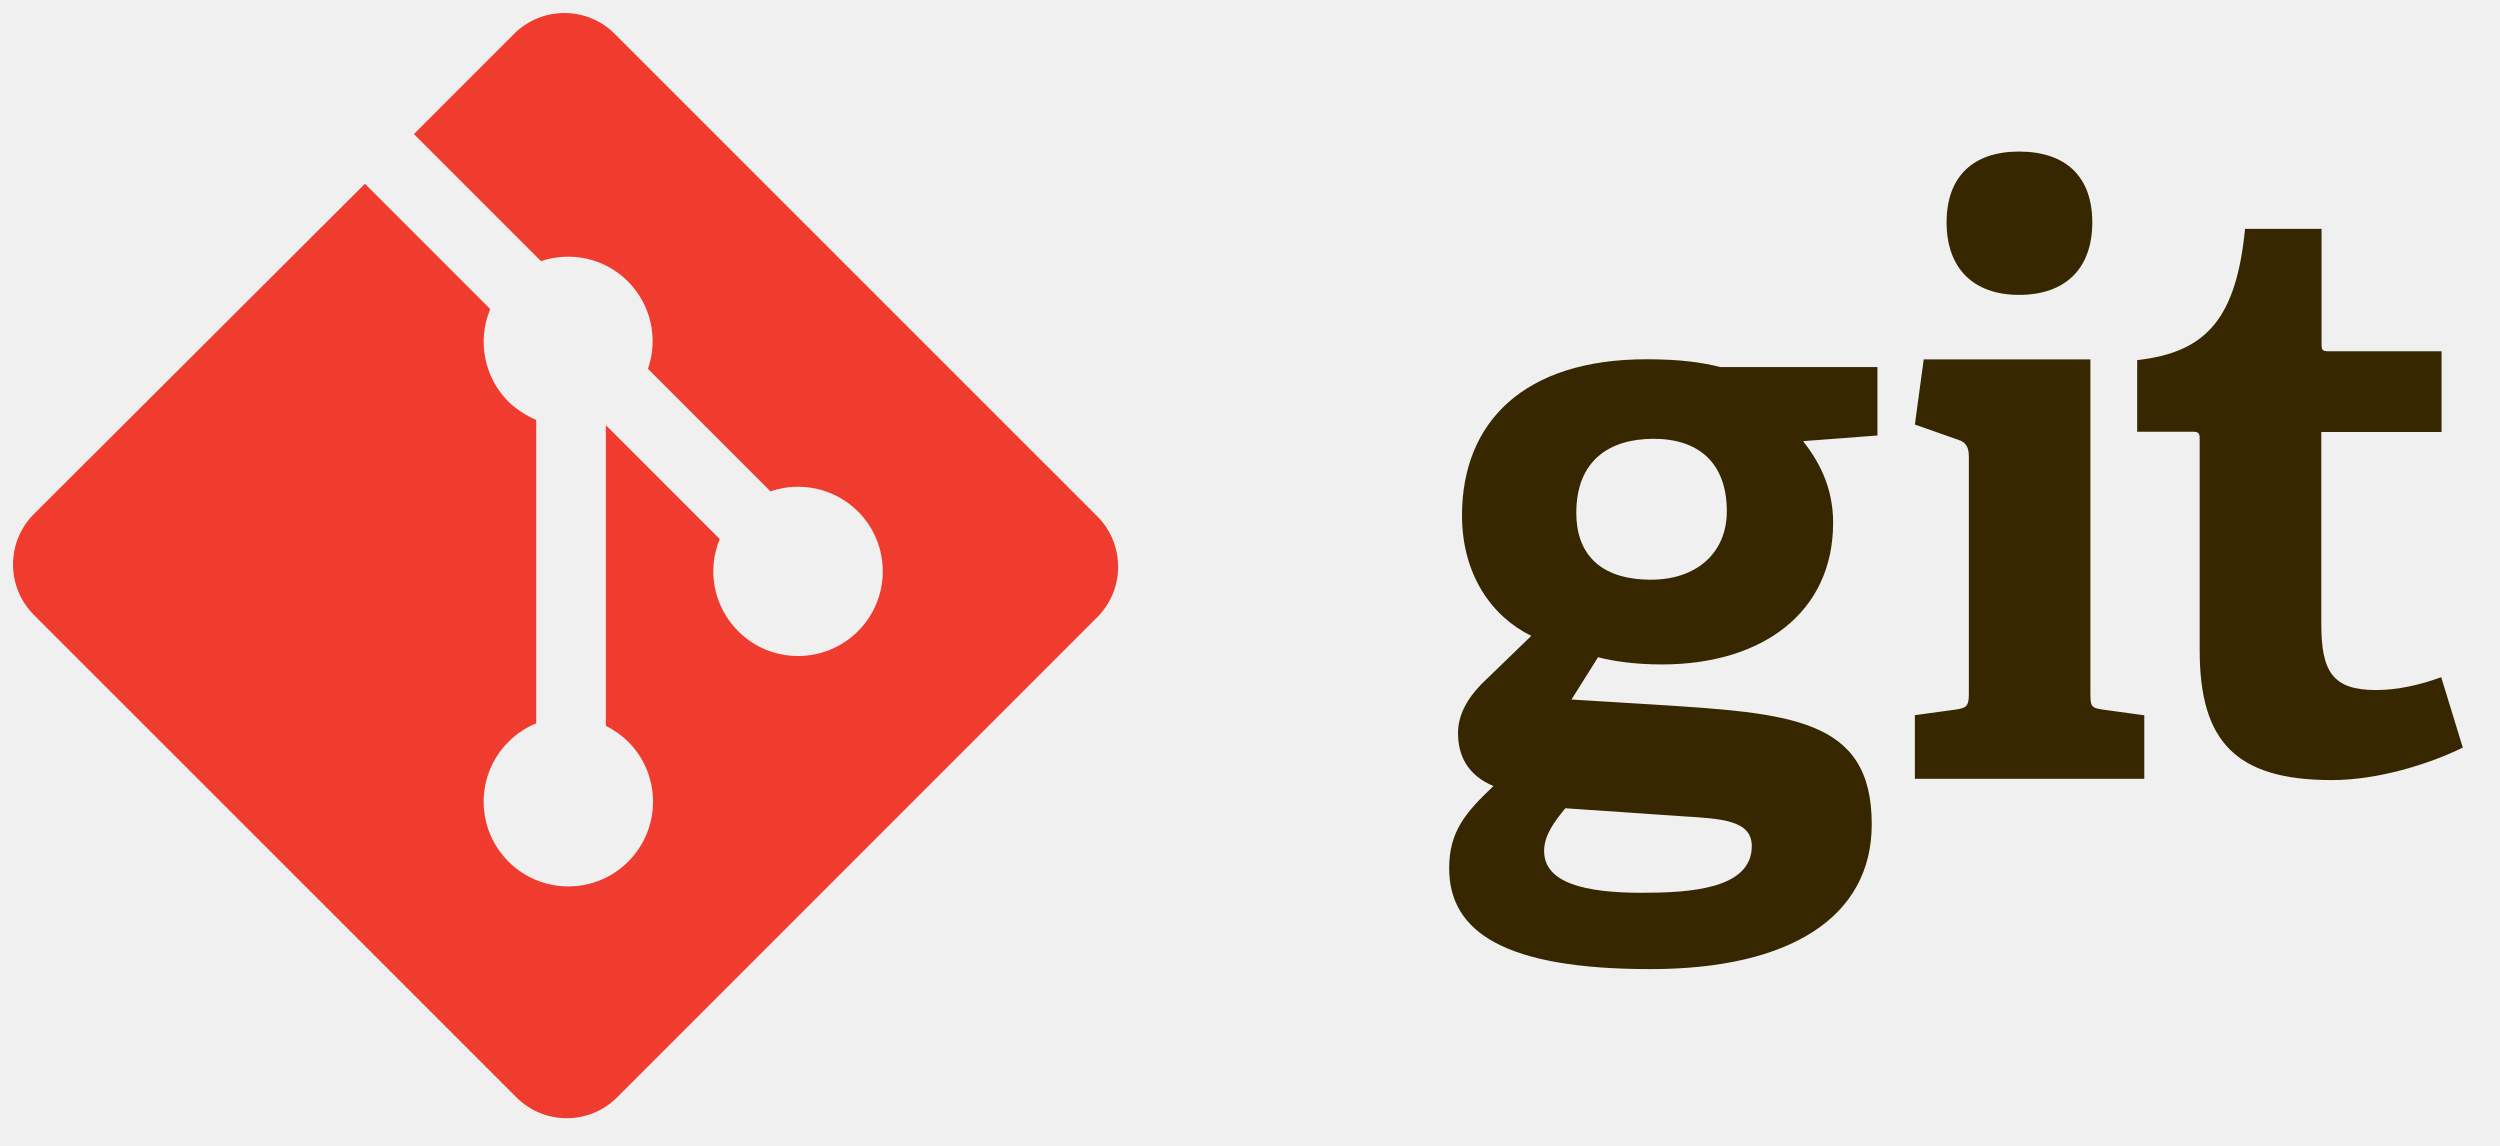
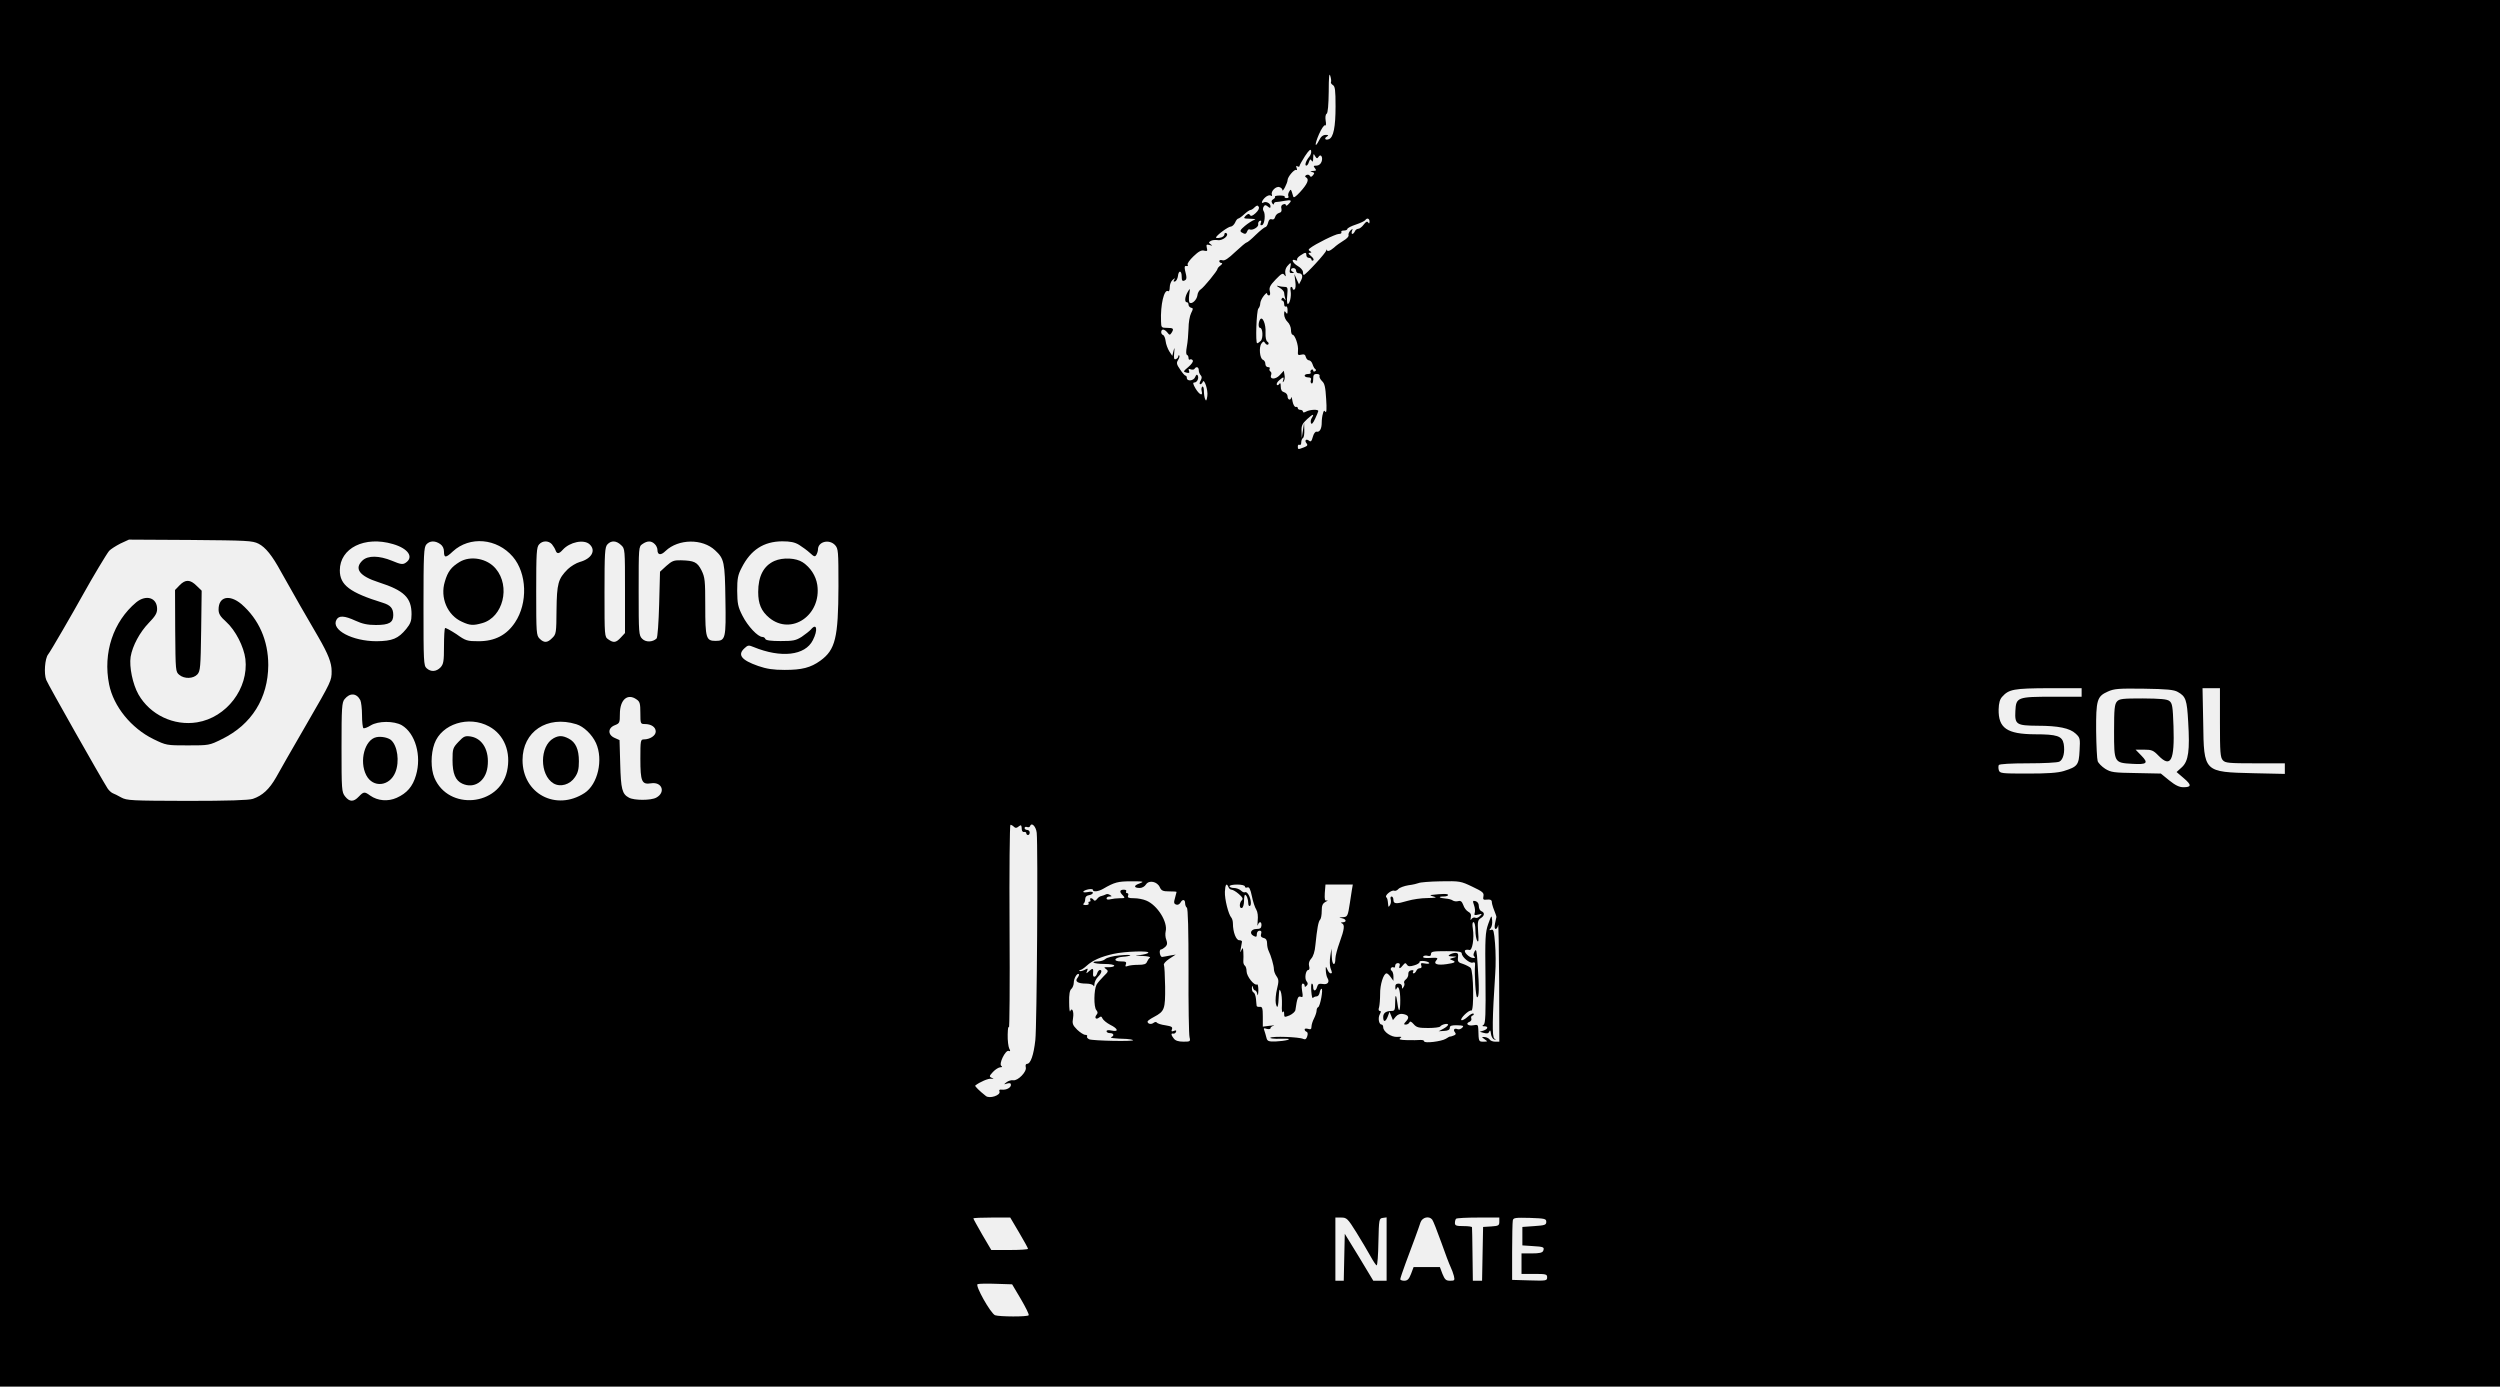
- <svg xmlns="http://www.w3.org/2000/svg" xmlns:xlink="http://www.w3.org/1999/xlink" viewBox="0 0 96 44" fill="#fff" fill-rule="evenodd" stroke="#000" stroke-linecap="round" stroke-linejoin="round">
-   <use xlink:href="#A" x=".5" y=".5" />
-   <symbol id="A" overflow="visible">
-     <g stroke="none" fill-rule="nonzero">
-       <path d="M62.998 16.35c-1.7 0-2.968.835-2.968 2.845 0 1.5.835 2.565 2.875 2.565 1.73 0 2.905-1.02 2.905-2.628 0-1.825-1.05-2.782-2.812-2.782zm-3.4 14.2c-.403.494-.804 1.02-.804 1.625 0 1.235 1.575 1.608 3.74 1.608 1.793 0 4.235-.125 4.235-1.793 0-1-1.175-1.052-2.66-1.145l-4.5-.308zm9.15-14.098c.555.713 1.144 1.7 1.144 3.123 0 3.43-2.7 5.44-6.584 5.44-1 0-1.875-.125-2.443-.278l-1.02 1.625 3.03.185c5.35.34 8.5.496 8.5 4.605 0 3.556-3.12 5.562-8.5 5.562-5.595 0-7.727-1.422-7.727-3.875 0-1.4.62-2.133 1.7-3.154-1.02-.43-1.36-1.204-1.36-2.038 0-.68.34-1.3.897-1.875l1.916-1.855c-1.515-.74-2.66-2.35-2.66-4.625 0-3.555 2.35-5.996 7.08-5.996 1.33 0 2.134.123 2.845.3h6.028v2.627l-2.845.216m8.282-5.615c-1.75 0-2.782-1.02-2.782-2.784s1.02-2.72 2.782-2.72c1.793 0 2.813.96 2.813 2.72s-1.02 2.784-2.812 2.784zm-4 18.578v-2.44l1.578-.216c.432-.062.495-.155.495-.62V17.04c0-.34-.093-.556-.403-.65l-1.67-.587.34-2.502h6.4v12.83c0 .495.03.556.495.62l1.575.216v2.438h-8.813m21.05-1.2c-1.33.65-3.278 1.25-5.04 1.25-3.68 0-5.07-1.482-5.07-4.977v-8.1c0-.185 0-.3-.25-.3h-2.15v-2.75c2.72-.3 3.803-1.67 4.143-5.04h2.937v4.4c0 .215 0 .3.248.3h4.36v3.1h-4.618v7.375c0 1.825.434 2.535 2.1 2.535.866 0 1.75-.216 2.504-.494l.835 2.72" fill="#362701" />
-       <path d="M41.638 19.33L23.106.8C22.04-.267 20.309-.267 19.241.8l-3.847 3.848 4.88 4.88c1.135-.383 2.435-.125 3.337.777a3.25 3.25 0 0 1 .771 3.36l4.704 4.704a3.26 3.26 0 0 1 3.36.77c1.27 1.27 1.27 3.33-.001 4.6s-3.33 1.27-4.599-.001c-.955-.956-1.2-2.36-.707-3.537l-4.375-4.375V27.37c.3.154.602.357.86.615 1.27 1.27 1.27 3.328 0 4.6a3.25 3.25 0 0 1-4.599 0c-1.27-1.273-1.27-3.33 0-4.6a3.27 3.27 0 0 1 1.065-.71v-11.65c-.375-.16-.75-.394-1.065-.7a3.25 3.25 0 0 1-.7-3.555l-4.812-4.813L.798 19.243a2.74 2.74 0 0 0 0 3.866l18.533 18.53c1.066 1.067 2.797 1.067 3.865 0l18.442-18.443a2.74 2.74 0 0 0 0-3.866" fill="#f03c2e" />
-     </g>
-   </symbol>
+ <svg xmlns="http://www.w3.org/2000/svg" version="1.0" width="1464pt" height="812pt" viewBox="0 0 1464 812" preserveAspectRatio="xMidYMid meet">
+   <g transform="translate(0,812) scale(0.1,-0.1)" fill="#000000" stroke="none">
+     <path d="M0 4060 l0 -4060 7320 0 7320 0 0 4060 0 4060 -7320 0 -7320 0 0 -4060z m7794 3579 c-2 -4 3 -12 11 -17 13 -7 16 -29 16 -125 0 -120 -12 -182 -39 -192 -21 -8 -30 4 -12 15 12 8 10 10 -7 10 -15 0 -28 -10 -38 -31 -27 -52 -27 -25 -1 35 14 32 30 55 35 52 6 -4 8 7 4 28 -3 19 -1 36 6 40 7 5 11 51 12 129 0 86 3 113 9 93 5 -16 7 -33 4 -37z m-127 -437 c-19 -22 -29 -52 -17 -52 5 0 12 10 15 21 6 17 9 19 16 8 6 -10 9 -5 9 16 1 26 2 28 11 11 9 -15 13 -16 20 -5 13 22 28 -2 18 -28 -5 -14 -17 -23 -30 -23 -18 0 -19 -2 -9 -15 10 -13 9 -15 -11 -16 -18 -1 -19 -2 -6 -6 15 -4 16 -7 6 -19 -9 -11 -14 -12 -19 -3 -4 6 -13 8 -20 4 -9 -6 -10 -9 0 -15 18 -11 5 -39 -37 -85 -26 -28 -38 -36 -40 -25 -13 44 -14 46 -24 27 -6 -9 -7 -22 -4 -27 3 -6 -1 -10 -10 -10 -9 0 -14 3 -12 8 3 4 -10 7 -28 7 -18 0 -31 -3 -29 -7 3 -4 -2 -10 -10 -15 -11 -6 -12 -13 -6 -23 5 -8 10 -10 10 -4 0 6 6 11 13 11 6 0 29 3 50 7 40 7 45 3 22 -20 -8 -9 -15 -11 -15 -5 0 6 -7 8 -16 4 -10 -3 -14 -13 -10 -25 3 -14 -1 -22 -14 -25 -10 -3 -20 -13 -23 -24 -3 -12 -11 -17 -20 -13 -10 3 -17 -3 -21 -20 -3 -14 -11 -26 -16 -26 -5 0 -30 -20 -56 -45 -25 -25 -49 -45 -54 -45 -4 0 -34 -25 -66 -55 -41 -39 -63 -54 -76 -49 -10 3 -18 1 -18 -5 0 -6 6 -11 13 -11 7 -1 5 -6 -5 -14 -10 -7 -18 -16 -18 -20 0 -11 -81 -110 -99 -121 -9 -5 -18 -21 -19 -35 -4 -26 -31 -52 -45 -43 -5 3 -6 24 -3 47 6 40 5 40 -9 16 -17 -29 -19 -60 -5 -60 6 0 10 -6 10 -14 0 -8 7 -16 15 -18 13 -3 13 -6 0 -32 -8 -16 -15 -55 -15 -90 -1 -33 -5 -81 -10 -106 -5 -27 -5 -46 1 -48 5 -2 9 -10 9 -18 0 -9 4 -13 9 -9 5 3 13 0 16 -6 4 -6 -8 -23 -26 -38 -31 -26 -31 -28 -12 -33 17 -4 20 -2 16 10 -5 11 -2 14 10 9 9 -3 19 -2 22 3 10 16 25 11 25 -8 0 -10 5 -23 11 -29 8 -8 8 -17 0 -32 -7 -12 -8 -21 -2 -21 5 0 11 6 14 13 8 25 33 -48 27 -83 -4 -27 -7 -31 -13 -17 -4 10 -7 32 -7 48 0 17 -4 28 -9 25 -5 -3 -7 -15 -4 -26 9 -32 -13 -23 -36 15 -15 26 -17 35 -7 35 17 0 29 27 19 43 -4 6 -9 2 -14 -11 -9 -23 -49 -27 -49 -5 0 7 -3 13 -7 13 -5 0 -19 16 -32 36 -21 30 -23 39 -12 56 7 11 10 23 7 26 -3 3 -6 1 -6 -5 0 -6 -6 -13 -14 -16 -11 -4 -13 4 -10 36 3 33 2 36 -4 12 l-7 -29 -18 27 c-9 15 -19 41 -21 59 -2 18 -9 34 -15 36 -15 5 -14 32 0 32 7 0 18 -8 25 -17 12 -16 15 -16 24 -3 16 25 12 30 -25 30 -34 0 -35 2 -36 38 -4 98 18 191 42 177 5 -4 9 7 9 23 0 16 8 36 17 43 14 12 16 12 9 0 -6 -9 -4 -12 5 -9 8 2 15 17 17 31 4 37 22 34 22 -3 0 -23 4 -28 16 -23 11 4 14 13 10 32 -12 47 -11 56 2 53 8 -1 11 2 7 8 -4 6 12 28 34 49 30 29 47 38 63 33 18 -4 20 -2 15 17 -4 19 -2 21 16 16 18 -5 19 -4 7 4 -13 10 -13 12 0 20 8 5 26 7 40 5 28 -6 71 28 51 41 -6 3 -11 0 -11 -8 0 -8 -11 -17 -25 -19 -14 -3 -25 -2 -24 1 1 12 71 64 86 64 8 0 20 11 26 24 5 13 14 23 18 23 4 0 20 11 35 25 15 14 31 25 36 25 5 0 17 7 25 16 13 12 18 13 24 3 5 -8 -2 -22 -18 -37 -19 -17 -28 -20 -33 -11 -6 9 -12 8 -25 -4 -15 -16 -14 -17 27 -18 29 -1 36 -3 22 -7 -11 -4 -36 -20 -54 -35 -27 -23 -31 -30 -19 -38 20 -12 26 -11 33 7 3 8 9 13 13 11 16 -9 54 13 51 29 -2 9 3 19 10 21 8 3 10 -1 5 -13 -4 -12 -2 -15 8 -12 15 5 21 66 8 83 -4 6 -4 17 1 25 7 11 11 11 24 1 13 -11 16 -11 16 2 0 16 -26 30 -41 21 -17 -10 -9 13 10 30 11 10 25 15 32 11 7 -5 10 -3 7 6 -7 20 26 51 45 43 10 -3 17 -11 17 -18 0 -6 7 2 15 18 8 15 15 34 15 41 0 19 40 66 51 60 5 -4 6 2 2 11 -4 12 -3 15 5 10 7 -4 12 -3 12 2 0 5 15 31 32 58 24 36 34 44 36 30 2 -9 -3 -25 -11 -34z m353 -379 c0 -13 -3 -14 -8 -6 -6 9 -13 5 -26 -12 -10 -14 -25 -25 -33 -25 -7 0 -16 -7 -19 -15 -4 -8 -10 -15 -15 -15 -4 0 -5 8 -2 17 6 15 5 16 -9 3 -8 -8 -13 -20 -11 -27 3 -7 -10 -21 -29 -32 -18 -11 -44 -29 -56 -41 -25 -21 -38 -25 -45 -12 -2 4 -2 2 -1 -5 2 -10 -120 -143 -131 -143 -3 0 -5 8 -5 18 0 9 -14 25 -30 34 -31 18 -42 45 -14 34 8 -3 13 -2 10 3 -3 5 5 16 19 25 30 20 35 20 35 1 0 -8 7 -15 15 -15 8 0 15 -5 15 -11 0 -5 5 -7 10 -4 6 4 1 14 -12 25 -17 14 -19 19 -8 20 12 0 12 2 2 9 -11 6 -11 10 0 18 30 24 149 83 168 83 12 0 18 5 15 10 -3 6 3 10 14 10 12 0 21 4 21 9 0 5 22 17 50 26 27 9 52 21 55 26 10 15 25 10 25 -8z m-465 -273 c-5 -25 -4 -30 12 -29 10 0 13 3 6 6 -18 7 -16 23 2 23 8 0 15 -7 15 -15 0 -8 6 -15 14 -15 22 0 28 -17 15 -42 l-12 -23 -14 30 -13 30 5 -41 c4 -26 2 -45 -4 -49 -6 -3 -11 -1 -11 4 0 6 -4 11 -9 11 -4 0 -6 -11 -3 -25 5 -29 -5 -75 -17 -75 -4 0 -6 23 -3 50 4 45 3 50 -16 50 -11 0 -29 3 -39 6 -10 3 -6 -2 10 -11 15 -8 27 -22 27 -30 0 -7 3 -22 6 -32 4 -13 3 -15 -4 -4 -7 9 -12 10 -16 2 -4 -6 -2 -11 3 -11 6 0 11 -9 11 -21 0 -11 5 -17 10 -14 6 4 10 -6 10 -22 0 -22 -2 -25 -10 -13 -8 12 -10 9 -10 -11 0 -14 9 -34 20 -44 11 -10 20 -31 20 -47 0 -15 4 -28 9 -28 14 0 36 -62 32 -94 -2 -25 0 -28 19 -23 16 4 24 1 27 -14 3 -10 11 -19 18 -19 8 0 17 -10 21 -22 4 -13 11 -26 16 -29 6 -4 6 -9 -1 -13 -6 -4 -11 -2 -11 4 0 6 -5 8 -10 5 -6 -4 -8 -11 -5 -16 4 -5 -3 -9 -14 -9 -12 0 -21 -4 -21 -10 0 -5 9 -10 21 -10 14 0 19 -5 16 -15 -4 -8 -2 -17 3 -20 6 -4 10 7 10 24 0 25 4 31 21 31 12 0 19 -5 16 -12 -2 -7 5 -20 15 -30 15 -13 20 -35 24 -105 4 -56 2 -83 -4 -75 -7 11 -11 8 -15 -10 -4 -12 -7 -36 -7 -53 0 -36 -12 -57 -30 -53 -7 2 -17 -11 -22 -30 -7 -26 -12 -31 -22 -23 -17 14 -29 2 -15 -15 9 -11 5 -16 -16 -24 -34 -13 -35 -13 -35 6 0 8 5 12 10 9 6 -3 10 3 10 14 0 11 5 23 10 26 6 3 9 25 8 48 l-1 42 -7 -45 -7 -45 -1 39 c-2 33 4 45 33 72 34 31 44 33 26 5 -5 -8 -7 -21 -4 -29 4 -9 12 -1 24 25 10 21 18 41 19 46 0 11 -48 9 -71 -3 -13 -7 -19 -7 -19 0 0 5 -7 10 -15 10 -8 0 -15 4 -15 10 0 5 -5 9 -12 7 -7 -1 -15 13 -19 33 -3 19 -7 29 -8 23 -2 -21 -21 -15 -21 6 0 10 -9 21 -20 24 -14 4 -20 14 -20 34 0 19 -3 24 -9 14 -5 -7 -11 -9 -14 -4 -3 5 3 17 14 26 25 22 30 21 23 0 -4 -13 -3 -15 4 -5 5 7 7 24 4 37 l-4 24 -24 -26 c-25 -27 -61 -26 -50 2 3 8 1 17 -5 20 -5 4 -7 11 -4 16 4 5 -1 9 -9 9 -9 0 -16 8 -16 19 0 10 -6 21 -14 24 -19 7 -25 74 -9 95 11 15 14 15 22 2 6 -8 13 -11 18 -7 4 5 2 12 -5 16 -8 5 -12 25 -11 52 3 51 -18 100 -32 78 -11 -18 -11 -49 0 -49 16 0 19 -61 4 -76 -8 -8 -17 -14 -21 -14 -11 0 -4 192 7 203 6 6 11 20 11 30 0 10 9 30 20 44 11 14 20 21 20 14 0 -6 5 -11 11 -11 7 0 9 10 5 25 -5 20 1 34 34 68 34 35 42 40 51 27 9 -12 10 -10 6 8 -3 14 1 31 11 43 22 26 25 24 17 -11z m-6041 -1614 c41 -21 80 -69 132 -165 18 -33 68 -121 112 -198 44 -76 92 -158 106 -183 59 -102 78 -152 78 -200 0 -56 0 -57 -147 -311 -122 -212 -125 -216 -178 -311 -40 -70 -80 -107 -136 -126 -23 -8 -143 -12 -385 -12 -327 1 -353 2 -386 20 -19 11 -42 22 -50 25 -9 4 -22 16 -30 28 -40 63 -348 607 -359 635 -15 36 -8 127 11 150 11 12 148 249 205 352 55 99 137 236 152 254 9 10 39 29 66 43 l50 23 360 -2 c333 -3 363 -4 399 -22z m787 -2 c90 -26 124 -77 74 -110 -17 -11 -29 -9 -79 12 -76 31 -141 32 -173 2 -51 -48 -18 -92 95 -128 149 -48 192 -90 192 -187 0 -39 -6 -55 -31 -86 -47 -57 -81 -71 -174 -72 -141 0 -267 66 -235 125 14 27 47 25 112 -5 39 -18 70 -25 119 -25 77 0 102 14 102 58 0 40 -16 58 -61 72 -194 60 -252 104 -252 190 0 130 145 203 311 154z m277 0 c14 -10 22 -25 22 -45 0 -37 11 -37 52 2 99 91 258 77 351 -31 83 -97 89 -271 13 -385 -49 -74 -118 -110 -213 -110 -67 0 -75 2 -131 42 -34 22 -63 38 -66 35 -3 -3 -6 -51 -6 -107 0 -88 -3 -104 -20 -123 -25 -26 -57 -28 -82 -5 -17 15 -18 40 -18 361 0 307 2 347 17 364 20 22 51 23 81 2z m654 -1 c8 -10 18 -26 21 -35 8 -23 20 -23 43 3 41 45 123 62 156 32 40 -36 13 -85 -57 -104 -21 -6 -52 -25 -70 -42 -57 -57 -64 -84 -66 -239 -1 -134 -2 -142 -25 -164 -28 -29 -48 -30 -74 -4 -19 19 -20 33 -20 277 0 225 2 259 17 275 20 23 55 23 75 1z m405 -5 c23 -21 23 -23 23 -268 l0 -247 -25 -27 c-28 -30 -42 -32 -73 -10 -22 15 -22 18 -22 276 0 229 2 264 17 280 22 24 52 23 80 -4z m197 6 c9 -8 16 -24 16 -34 0 -31 20 -34 48 -6 75 71 216 73 290 3 53 -49 57 -68 60 -287 4 -230 1 -243 -58 -243 -55 0 -60 16 -60 203 0 152 -2 169 -22 210 -25 49 -43 57 -121 59 -41 1 -52 -4 -85 -33 l-37 -34 -5 -191 c-3 -106 -9 -194 -15 -200 -23 -22 -63 -23 -84 -2 -20 20 -21 31 -21 280 0 257 0 260 22 275 29 20 52 20 72 0z m846 -5 c19 -12 48 -33 63 -47 24 -22 29 -24 37 -12 5 8 10 23 10 32 0 46 65 63 100 26 19 -21 20 -34 20 -242 -1 -302 -18 -371 -106 -435 -57 -41 -108 -54 -209 -54 -67 0 -106 6 -155 23 -100 35 -123 66 -79 105 18 17 24 18 52 6 161 -66 302 -50 347 40 31 60 23 104 -11 63 -8 -9 -32 -28 -54 -43 -35 -22 -50 -25 -124 -25 -56 0 -86 4 -89 12 -2 7 -10 12 -17 12 -27 0 -86 63 -117 124 -27 53 -30 71 -31 146 0 72 4 93 26 135 53 105 129 154 237 155 48 0 74 -5 100 -21z m7510 -864 l0 -25 -167 0 c-210 0 -217 -3 -221 -84 -4 -79 6 -85 130 -86 121 0 189 -14 223 -46 26 -24 27 -29 23 -99 -4 -85 -12 -95 -92 -120 -36 -11 -95 -15 -212 -15 -154 0 -163 1 -169 20 -3 11 -3 24 0 30 4 6 71 10 171 10 91 0 174 4 184 10 23 12 33 57 25 104 -9 46 -39 56 -169 56 -163 1 -214 36 -212 146 1 37 7 59 21 74 39 44 69 49 273 50 l192 0 0 -25z m563 3 c47 -26 54 -46 61 -175 10 -168 2 -230 -37 -266 l-31 -28 42 -36 c47 -40 46 -53 -2 -53 -24 0 -47 11 -83 40 l-49 40 -145 3 c-131 2 -147 4 -181 25 -20 13 -40 33 -44 45 -4 12 -8 92 -9 177 -1 180 5 202 68 230 37 17 63 19 212 17 134 -2 176 -6 198 -19z m247 -180 c0 -173 2 -204 17 -220 14 -16 34 -18 190 -18 l173 0 0 -31 0 -31 -182 4 c-294 7 -292 5 -296 295 l-4 203 51 0 51 0 0 -202z m-10890 132 c5 -10 10 -50 10 -89 0 -38 4 -72 8 -75 5 -3 24 4 43 16 44 27 136 27 182 1 79 -47 117 -178 83 -293 -19 -66 -53 -105 -113 -132 -51 -23 -111 -18 -155 13 -33 24 -38 24 -67 -6 -30 -32 -54 -32 -80 1 -20 25 -21 39 -21 288 0 232 2 263 18 282 31 38 70 36 92 -6z m1618 4 c19 -13 22 -24 22 -80 0 -62 1 -64 26 -64 38 0 64 -18 64 -44 0 -24 -34 -46 -70 -46 -19 0 -20 -8 -20 -113 0 -134 8 -153 63 -144 64 10 87 -53 30 -84 -31 -17 -130 -17 -160 0 -40 21 -47 50 -51 197 l-4 140 -29 13 c-41 18 -40 58 1 74 28 11 30 14 30 66 0 84 45 123 98 85z m-864 -158 c89 -48 130 -151 105 -263 -46 -204 -343 -231 -425 -38 -22 53 -22 139 0 200 42 116 201 166 320 101z m511 13 c43 -13 92 -60 115 -110 44 -98 11 -242 -67 -293 -167 -108 -363 -4 -363 193 0 167 144 263 315 210z m2563 -601 c8 -8 15 -8 27 2 15 12 17 10 19 -20 1 -8 7 -14 14 -12 7 1 12 -2 12 -8 0 -5 5 -10 10 -10 6 0 10 7 10 15 0 8 -7 15 -15 15 -8 0 -15 5 -15 11 0 6 6 9 14 6 8 -3 16 -1 18 5 9 25 35 -2 39 -39 8 -80 1 -1132 -8 -1213 -10 -90 -28 -140 -49 -140 -7 0 -10 -8 -7 -20 7 -26 -47 -81 -74 -76 -10 2 -27 -3 -38 -11 -19 -15 -19 -15 3 -8 16 4 22 2 22 -8 0 -17 -27 -31 -54 -28 -13 2 -17 -2 -13 -11 8 -22 -59 -44 -80 -26 -37 29 -66 58 -62 61 26 21 78 43 94 40 17 -2 17 -2 3 5 -16 7 -16 10 7 35 14 15 34 27 43 27 11 0 13 3 6 8 -17 10 24 95 43 88 10 -4 11 -1 3 14 -5 10 -10 47 -9 82 1 38 4 54 7 40 4 -13 6 249 4 582 -2 337 1 606 5 606 5 0 14 -5 21 -12z m734 -332 c-35 -12 -33 -26 3 -26 13 0 29 9 36 21 18 27 66 17 81 -17 9 -20 19 -24 55 -24 23 0 43 -1 43 -3 0 -1 -4 -17 -9 -35 -8 -27 -7 -34 6 -39 9 -4 19 1 25 10 12 23 28 21 28 -2 0 -11 5 -23 10 -26 7 -4 10 -132 10 -370 -1 -199 2 -375 6 -389 6 -25 4 -26 -36 -26 -29 0 -47 6 -56 18 -17 21 -18 33 -3 29 6 -1 14 4 16 11 3 8 -1 10 -13 5 -13 -5 -16 -3 -11 10 5 13 -3 17 -39 23 -24 3 -47 11 -50 16 -3 5 -11 4 -19 -2 -14 -11 -35 -6 -35 8 0 4 17 16 38 27 62 33 66 45 65 177 -1 64 -4 122 -7 127 -4 6 10 22 31 36 l38 25 -35 -6 c-19 -4 -39 -7 -45 -8 -5 0 -11 9 -13 22 -2 12 1 22 7 22 5 0 16 7 25 15 12 12 13 22 6 41 -6 14 -7 36 -4 49 14 55 -48 154 -113 181 -18 8 -50 14 -72 14 -32 0 -39 3 -35 15 4 8 1 15 -6 15 -6 0 -8 5 -5 10 3 6 -3 10 -14 10 -25 0 -27 -13 -5 -34 14 -15 12 -16 -18 -16 -18 0 -43 -3 -55 -6 -14 -4 -23 -2 -23 5 0 6 8 11 18 11 14 0 15 2 2 9 -8 6 -19 7 -25 3 -5 -3 -17 -7 -25 -9 -8 -1 -20 -9 -26 -18 -8 -10 -14 -12 -19 -6 -3 6 -11 11 -16 11 -6 0 -7 -4 -4 -10 3 -5 1 -10 -5 -10 -6 0 -8 -4 -5 -10 3 -6 -4 -10 -17 -10 -13 0 -18 4 -13 8 6 4 10 16 10 27 0 13 8 21 23 23 12 2 22 8 22 14 0 6 -12 8 -30 4 -17 -3 -29 -2 -26 3 8 12 56 20 56 10 0 -14 32 -10 60 6 67 39 87 44 165 44 74 0 78 -1 47 -13z m1949 -18 c61 -29 70 -36 66 -56 -4 -20 -1 -23 22 -20 17 2 26 -2 27 -12 0 -8 4 -24 8 -35 15 -39 19 -50 19 -55 -1 -3 -4 -20 -8 -37 -4 -20 -3 -33 4 -33 5 0 12 10 14 23 2 12 5 -137 6 -330 l1 -353 -25 0 c-13 0 -28 6 -32 13 -4 6 -17 13 -28 14 -20 1 -20 1 -1 -13 19 -13 19 -14 -7 -14 -28 0 -28 0 -30 73 -1 26 -4 28 -29 23 -30 -6 -49 10 -23 20 9 4 14 12 11 20 -3 7 0 15 7 17 7 2 9 7 6 11 -4 4 -19 -4 -34 -18 -15 -14 -32 -23 -37 -20 -11 7 43 61 58 56 17 -5 13 233 -4 250 -6 6 -27 17 -44 23 -28 8 -33 14 -30 38 3 21 -1 27 -15 27 -10 0 -25 -5 -33 -10 -12 -8 -8 -10 15 -11 29 -1 29 -1 5 -8 -23 -6 -23 -8 -6 -14 26 -10 17 -16 -33 -23 -54 -8 -78 1 -61 21 14 17 11 18 -44 15 -23 -1 -36 2 -32 8 3 6 15 8 26 5 14 -4 20 0 20 11 0 14 14 16 90 16 68 0 90 -3 90 -13 0 -21 47 -60 64 -54 11 4 15 1 14 -11 -5 -59 4 -192 12 -192 12 0 13 55 3 193 -5 82 -8 94 -18 75 -8 -16 -8 -25 -1 -30 7 -5 4 -8 -6 -8 -23 0 -61 37 -47 46 5 3 16 3 23 1 18 -7 30 69 21 124 -4 25 -3 39 4 39 6 0 11 -20 11 -47 0 -27 5 -55 11 -63 7 -11 9 4 5 53 -4 59 -2 69 15 80 23 14 25 33 4 41 -8 3 -15 16 -15 30 0 15 -7 25 -19 29 -17 4 -18 2 -9 -24 6 -16 7 -36 4 -45 -5 -13 -1 -15 20 -10 24 6 25 6 10 -9 -9 -9 -21 -13 -27 -9 -6 3 -16 0 -21 -7 -7 -10 -8 -8 -5 9 4 15 -1 26 -15 33 -11 6 -24 23 -29 39 -8 21 -15 27 -30 23 -10 -3 -25 -1 -32 4 -6 5 -25 10 -41 11 -38 3 -48 12 -13 12 15 0 27 4 27 9 0 8 -31 8 -100 0 -8 -1 -1 -5 15 -9 23 -6 15 -8 -36 -9 -36 0 -88 -8 -115 -16 -67 -20 -84 -19 -84 5 0 11 -5 20 -11 20 -6 0 -8 -8 -5 -17 3 -10 1 -25 -4 -33 -8 -13 -10 -13 -11 3 -3 30 -4 35 -11 43 -11 10 31 44 46 38 7 -3 18 2 25 10 7 8 34 18 59 22 26 3 53 10 60 13 7 4 65 9 128 10 113 2 118 1 185 -31z m-1427 -3 c3 -8 11 -15 18 -15 7 0 26 -11 42 -25 23 -20 27 -28 18 -37 -16 -16 -15 -51 1 -45 6 2 12 20 12 40 0 21 3 37 6 37 9 0 19 -27 19 -51 0 -11 5 -17 10 -14 11 7 3 53 -13 72 -5 7 -13 11 -17 8 -5 -3 -15 2 -23 10 -9 8 -27 15 -41 15 -14 0 -26 5 -26 10 0 6 20 10 45 10 26 0 45 -5 45 -11 0 -6 6 -9 14 -6 11 5 18 -8 27 -51 6 -31 18 -67 26 -79 8 -14 11 -39 8 -65 -2 -24 -2 -35 1 -25 7 23 23 22 21 -3 -1 -15 -8 -20 -28 -20 -33 0 -45 -26 -19 -40 17 -9 20 -7 20 10 0 11 7 20 16 20 10 0 13 -6 9 -19 -4 -13 0 -20 15 -24 14 -3 20 -13 20 -31 0 -15 4 -34 9 -44 14 -28 31 -87 31 -108 0 -11 7 -30 16 -42 13 -19 13 -29 2 -74 -7 -29 -10 -66 -7 -83 9 -40 15 -23 18 48 2 35 4 38 11 20 5 -12 8 -46 7 -77 -2 -30 1 -50 5 -43 5 8 8 4 8 -10 0 -21 2 -21 32 -9 17 8 33 22 34 32 10 70 15 83 31 77 13 -5 14 0 8 35 -4 28 -3 42 4 42 6 0 11 -5 11 -12 0 -9 3 -9 12 0 8 8 8 15 -1 26 -13 16 -5 66 11 66 6 0 8 11 4 23 -4 16 1 31 13 44 11 12 21 41 24 79 10 97 17 138 28 149 5 5 9 28 9 50 0 33 5 44 23 54 12 6 15 10 7 8 -12 -4 -14 5 -12 44 l4 49 80 0 80 0 -6 -35 c-3 -19 -8 -52 -11 -72 -12 -79 -14 -83 -43 -84 -23 -2 -24 -2 -4 -6 26 -5 30 -23 5 -24 -11 0 -13 -3 -5 -6 18 -7 15 -34 -13 -111 -14 -38 -25 -81 -25 -95 0 -49 -20 -40 -21 10 l-2 48 -7 -45 c-4 -25 -3 -55 1 -68 11 -29 11 -32 1 -32 -5 0 -14 10 -19 23 -10 21 -10 20 -9 -8 1 -16 5 -36 10 -43 14 -23 0 -40 -29 -34 -21 3 -27 0 -32 -17 -7 -27 -23 -28 -23 -1 0 11 -3 20 -8 20 -4 0 -5 -21 -3 -46 2 -26 6 -43 10 -38 3 5 13 9 21 9 8 0 16 10 18 23 2 12 7 22 11 22 11 0 -8 -104 -20 -108 -5 -2 -9 -11 -9 -20 0 -9 -7 -30 -15 -46 -8 -15 -15 -37 -15 -48 0 -15 -5 -18 -20 -13 -11 3 -20 2 -20 -3 0 -6 5 -12 11 -14 7 -2 9 -13 4 -27 -5 -16 -11 -20 -23 -15 -24 12 -183 17 -193 7 -4 -4 22 -7 59 -6 48 1 60 0 42 -7 -14 -4 -46 -8 -71 -9 -41 -1 -48 2 -53 23 -3 13 -9 32 -12 41 -6 14 -3 16 14 10 13 -3 22 -2 22 4 0 5 8 12 18 14 9 3 -1 3 -23 0 l-40 -5 0 59 c0 49 -3 58 -17 57 -10 -1 -18 1 -19 5 -1 3 -2 22 -4 41 -2 19 -8 36 -14 38 -6 2 -10 13 -10 25 1 17 2 18 6 5 2 -10 8 -18 13 -18 5 0 11 -10 13 -22 2 -13 5 -4 6 20 0 25 -3 41 -8 37 -16 -9 -61 48 -61 77 0 15 -5 30 -10 33 -6 4 -10 16 -9 28 1 12 1 36 0 52 -2 27 -3 28 -12 10 -7 -16 -8 -14 -3 10 3 16 6 34 7 40 1 5 -6 9 -15 9 -19 -2 -38 48 -38 97 0 14 -4 29 -9 35 -17 18 -40 109 -38 152 2 43 10 54 21 27z m-470 -385 c-5 -5 -27 -10 -49 -13 -34 -3 -32 -4 15 -5 30 -1 50 -6 44 -10 -6 -4 -13 -15 -17 -24 -5 -14 -18 -18 -51 -18 -24 0 -52 -3 -62 -7 -13 -5 -16 -3 -11 10 5 14 0 17 -29 17 -49 0 -39 23 10 27 21 1 41 5 45 8 3 4 -25 4 -63 0 -38 -3 -75 -13 -83 -21 -8 -8 -28 -14 -45 -14 -17 0 -28 -3 -24 -7 4 -4 33 -8 64 -8 31 0 57 -4 57 -10 0 -5 -15 -9 -33 -9 -28 1 -30 0 -15 -11 15 -11 14 -15 -14 -42 -17 -17 -36 -39 -42 -50 -15 -30 -17 -129 -1 -148 9 -11 10 -18 1 -28 -14 -18 -2 -30 15 -16 11 9 15 7 20 -5 4 -9 24 -26 45 -37 47 -23 52 -43 9 -34 -19 4 -30 3 -30 -4 0 -6 9 -11 20 -11 22 0 27 -15 8 -23 -12 -5 17 -9 89 -11 17 -1 34 -4 38 -7 9 -9 -237 -4 -257 5 -10 5 -15 12 -12 17 3 5 -2 9 -11 9 -9 0 -30 14 -47 30 -27 27 -30 36 -24 70 6 37 -7 64 -17 38 -3 -7 -6 17 -6 53 -1 45 3 70 13 78 7 6 14 23 14 36 0 25 20 60 30 50 3 -2 -1 -12 -8 -21 -18 -21 1 -34 52 -34 20 0 39 -6 41 -12 3 -7 6 -3 6 10 1 12 10 31 21 42 21 21 26 40 11 40 -5 0 -13 -9 -16 -20 -8 -25 -27 -27 -24 -2 3 32 -1 35 -21 17 -20 -18 -21 -18 -14 -1 6 16 5 17 -15 6 -13 -6 -25 -9 -29 -6 -3 3 -1 6 5 6 5 0 22 11 37 25 34 31 84 53 156 69 66 15 218 20 204 6z m1646 -60 c0 -4 -12 -5 -27 -2 -21 4 -25 2 -20 -12 4 -10 1 -16 -9 -16 -8 0 -17 -7 -20 -15 -4 -8 -10 -15 -16 -15 -5 0 -6 5 -2 11 4 7 -1 9 -12 7 -12 -2 -18 -11 -17 -23 1 -10 -6 -24 -14 -30 -9 -7 -13 -16 -10 -21 3 -6 2 -16 -4 -24 -7 -13 -9 -12 -9 3 0 10 -8 17 -20 17 -14 0 -20 -6 -19 -22 0 -13 3 -17 6 -10 11 29 23 -4 23 -65 0 -71 -9 -79 -17 -16 -7 54 -13 54 -13 0 0 -40 -3 -47 -19 -47 -35 0 -51 -12 -51 -36 0 -32 14 -30 27 4 l10 27 10 -24 10 -25 17 21 c12 13 26 18 42 15 33 -6 39 -20 18 -43 -15 -16 -15 -19 -1 -19 8 0 18 6 21 13 3 8 11 5 24 -10 17 -20 30 -23 86 -23 35 0 67 4 70 9 8 12 46 21 46 10 0 -4 -12 -15 -27 -23 l-28 -15 32 2 c23 1 33 7 33 18 0 12 10 16 43 15 36 -1 41 -3 30 -14 -7 -8 -20 -12 -27 -9 -19 8 -28 -3 -16 -18 8 -9 5 -15 -7 -19 -10 -4 -19 -7 -21 -6 -2 1 -13 -5 -25 -13 -26 -16 -127 -28 -127 -15 0 5 -10 9 -22 8 -13 -1 -48 -2 -78 -1 -41 1 -51 4 -40 12 11 7 8 9 -17 7 -35 -3 -83 30 -83 57 0 8 -4 15 -9 15 -16 0 -23 38 -11 60 8 14 8 20 0 20 -7 0 -9 8 -4 22 3 12 6 47 6 77 -1 55 20 121 38 121 5 0 16 -10 24 -22 l16 -22 0 26 c0 15 -5 30 -10 33 -6 4 -8 11 -4 16 3 5 10 7 15 4 5 -4 9 1 9 9 0 9 7 16 16 16 10 0 14 -6 10 -15 -7 -20 4 -19 20 3 12 14 15 15 23 3 7 -11 17 -12 43 -4 18 5 32 14 31 20 -1 5 11 7 28 5 16 -2 29 -8 29 -12z m-2402 -1578 c29 -49 52 -91 52 -95 0 -4 -48 -7 -108 -7 l-107 0 -53 90 c-28 49 -52 92 -52 95 0 3 49 5 108 5 l108 0 52 -88z m1975 1 c30 -49 68 -112 83 -140 16 -29 32 -53 36 -53 4 0 9 62 10 138 3 134 4 137 26 140 l22 3 0 -185 0 -186 -39 0 -39 0 -83 138 -84 137 -3 -137 -3 -138 -24 0 -25 0 0 185 0 185 34 0 c32 0 38 -5 89 -87z m444 75 c6 -7 29 -67 53 -133 23 -66 48 -131 55 -145 7 -14 15 -37 19 -52 6 -26 4 -28 -22 -28 -24 0 -31 6 -45 40 l-15 40 -77 0 -77 0 -15 -40 c-12 -31 -21 -40 -40 -40 -12 0 -23 4 -23 9 0 5 14 47 31 93 17 45 42 112 55 148 13 36 28 77 33 93 11 29 50 38 68 15z m393 -12 c0 -23 -5 -25 -47 -28 l-48 -3 -3 -157 -3 -158 -27 0 -27 0 -2 153 c-1 83 -2 155 -3 160 0 4 -22 7 -50 7 -42 0 -50 3 -50 18 0 10 3 22 7 25 3 4 62 7 130 7 l123 0 0 -24z m275 -1 c0 -18 -8 -21 -70 -25 l-70 -5 0 -54 0 -54 60 -4 c66 -4 70 -6 62 -28 -5 -11 -22 -15 -67 -15 l-60 0 0 -60 0 -60 75 0 c69 0 75 -2 75 -20 0 -20 -5 -21 -102 -18 l-103 3 0 165 c0 91 2 173 4 183 3 16 14 17 100 15 88 -3 96 -5 96 -23z m-3077 -452 c28 -48 49 -90 46 -95 -6 -10 -172 -9 -197 0 -26 11 -119 176 -102 182 8 3 56 4 108 2 l94 -3 51 -86z" />
+     <path d="M1052 4693 l-27 -28 1 -239 c2 -235 2 -240 24 -258 30 -25 82 -23 106 3 17 19 19 41 22 255 l3 235 -30 29 c-37 37 -65 38 -99 3z" />
+     <path d="M798 4593 c-135 -113 -196 -296 -159 -481 26 -129 129 -256 259 -320 76 -37 78 -37 202 -37 124 0 126 0 200 37 174 85 270 240 271 433 0 144 -55 269 -158 358 -70 58 -133 43 -133 -32 0 -25 9 -41 45 -73 54 -49 103 -145 112 -217 20 -172 -110 -343 -283 -371 -136 -22 -275 44 -343 163 -34 60 -55 162 -46 221 11 65 54 144 106 198 38 39 49 57 49 82 0 66 -64 86 -122 39z" />
+     <path d="M2691 4829 c-48 -29 -69 -56 -86 -115 -29 -94 15 -197 100 -235 47 -22 66 -23 119 -8 122 34 167 215 79 319 -50 60 -148 78 -212 39z" />
+     <path d="M4535 4835 c-63 -28 -95 -89 -95 -182 0 -69 18 -112 65 -151 129 -106 307 16 281 193 -8 53 -40 102 -85 132 -39 26 -116 30 -166 8z" />
+     <path d="M12397 4012 c-14 -16 -17 -43 -17 -175 0 -183 0 -184 107 -190 86 -5 96 4 53 48 l-34 35 50 0 c44 0 54 -4 84 -35 72 -74 95 -30 88 172 -4 117 -7 135 -24 148 -14 11 -52 14 -155 15 -119 0 -138 -2 -152 -18z" />
+     <path d="M2204 3803 c-68 -14 -102 -140 -59 -223 39 -75 136 -66 170 17 26 63 13 157 -26 190 -18 14 -57 22 -85 16z" />
+     <path d="M2685 3776 c-33 -35 -35 -41 -35 -108 0 -77 17 -119 57 -137 69 -32 137 13 148 98 12 94 -28 166 -98 178 -33 5 -41 2 -72 -31z" />
+     <path d="M3242 3797 c-83 -46 -83 -216 0 -265 40 -23 96 -7 125 37 18 26 23 48 23 93 0 70 -19 112 -60 133 -35 18 -57 19 -88 2z" />
+     <path d="M8715 2709 c-17 -49 -19 -77 -16 -318 2 -209 0 -266 -11 -272 -10 -7 -9 -9 5 -9 24 0 21 -16 -5 -25 l-23 -7 25 -7 c18 -5 27 -3 31 8 5 11 8 7 10 -13 2 -16 11 -31 19 -33 12 -4 13 -3 1 5 -14 10 -12 121 5 379 4 51 3 131 -1 178 -6 72 -9 85 -22 80 -13 -4 -14 -3 -4 9 7 8 11 29 9 47 -3 32 -4 31 -23 -22z" />
+   </g>
</svg>
